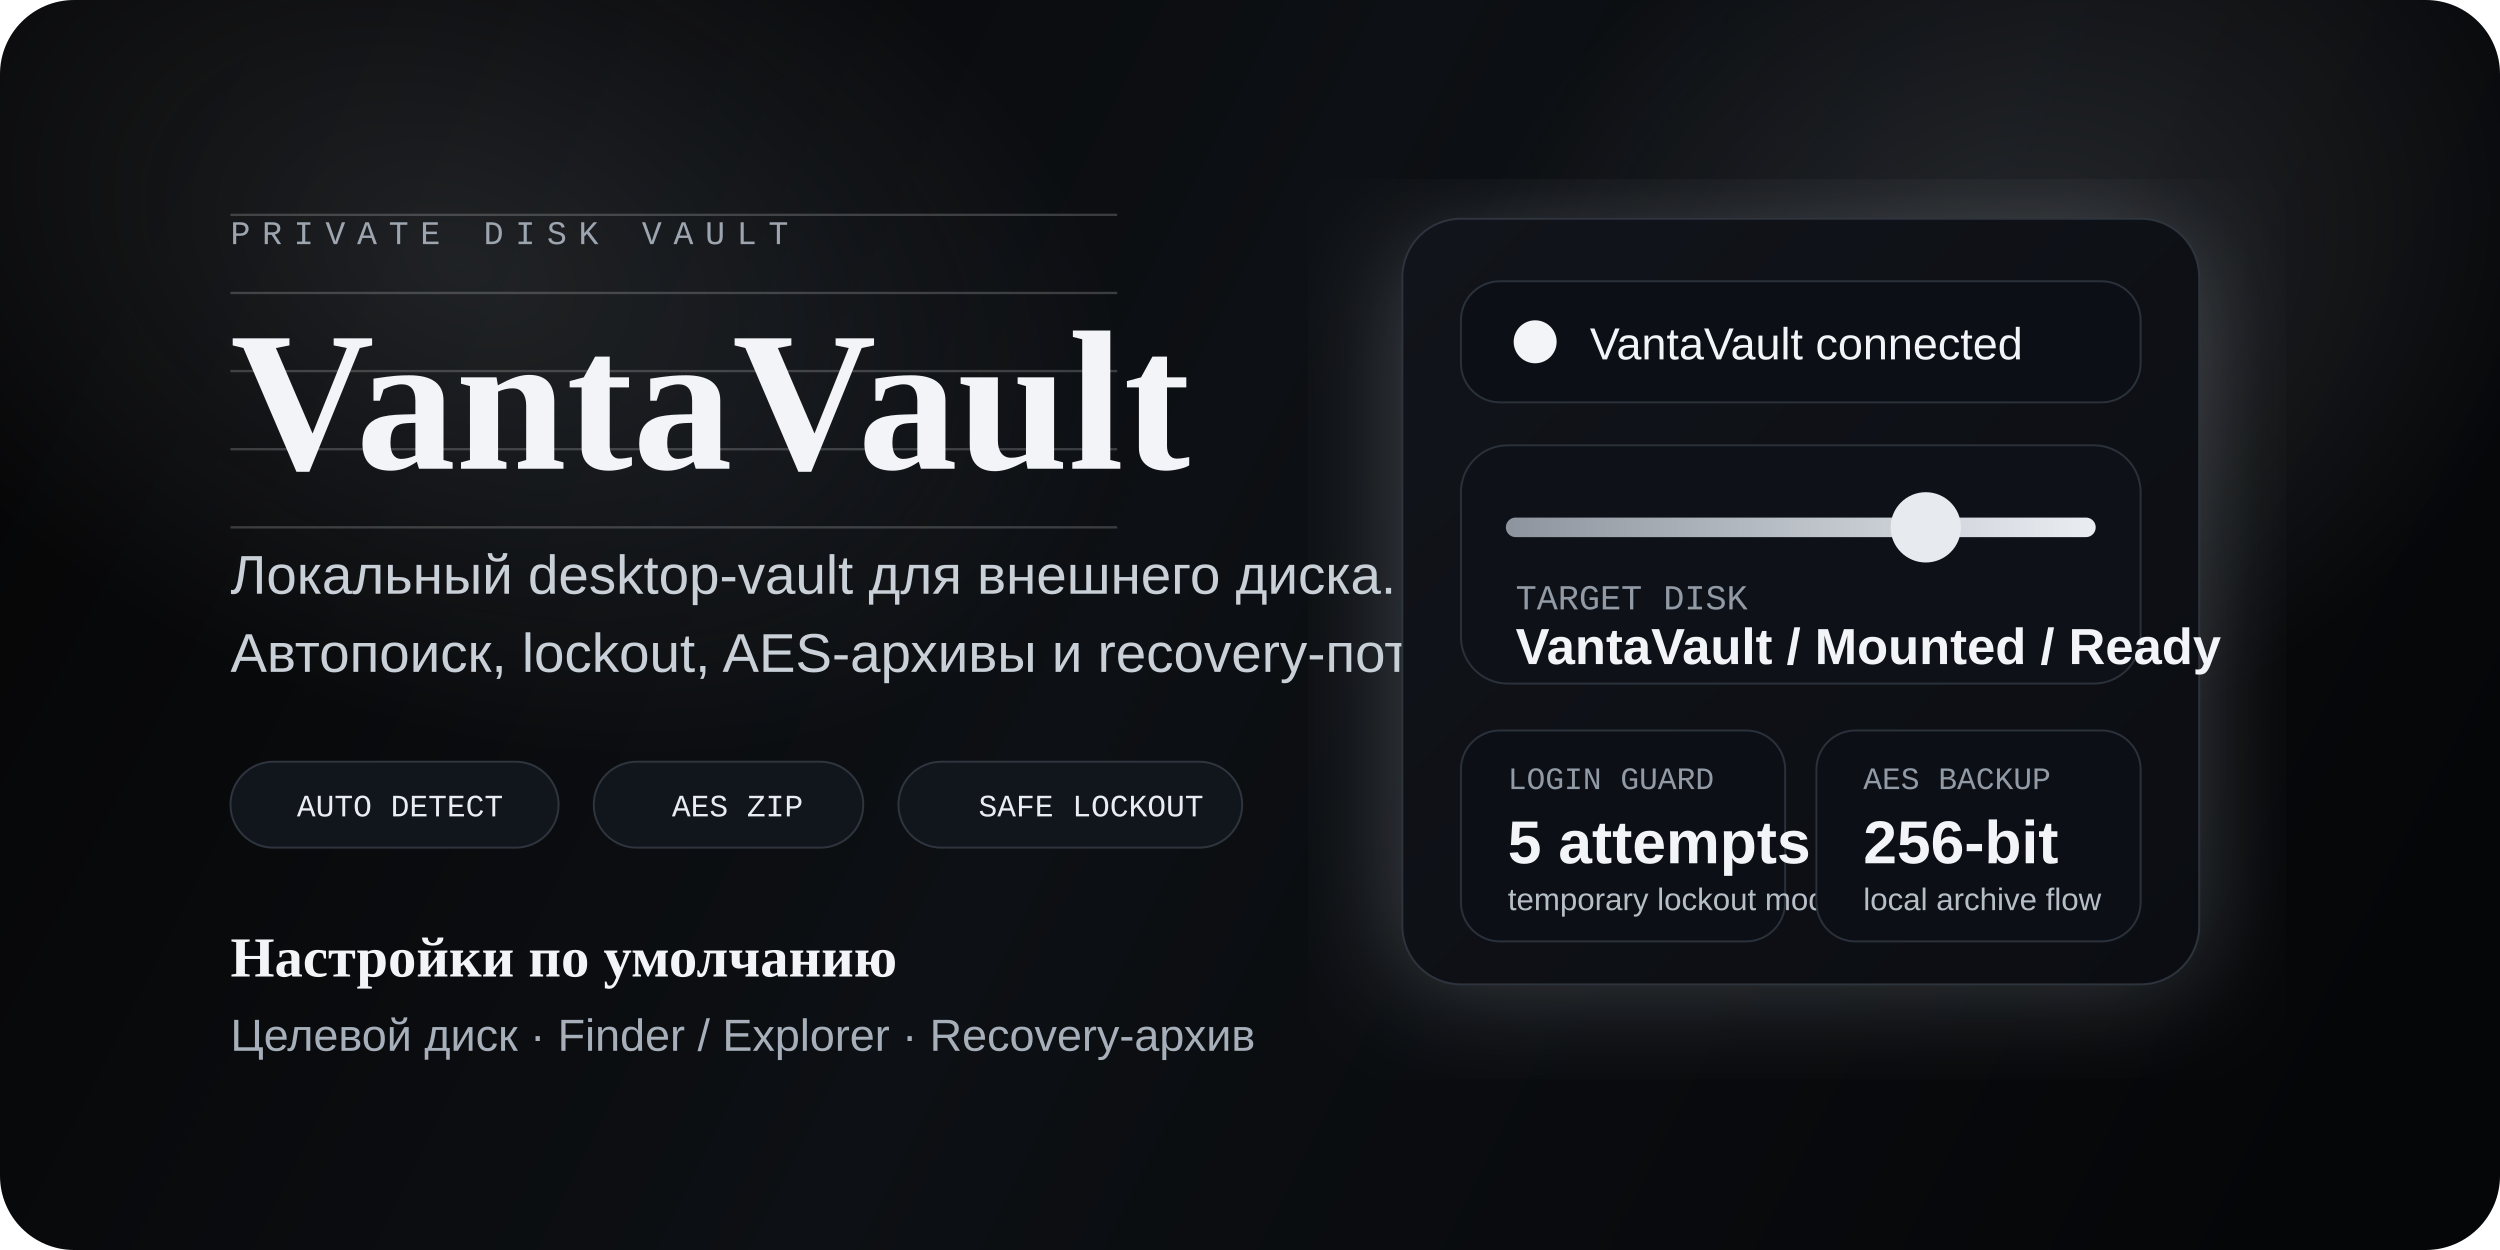
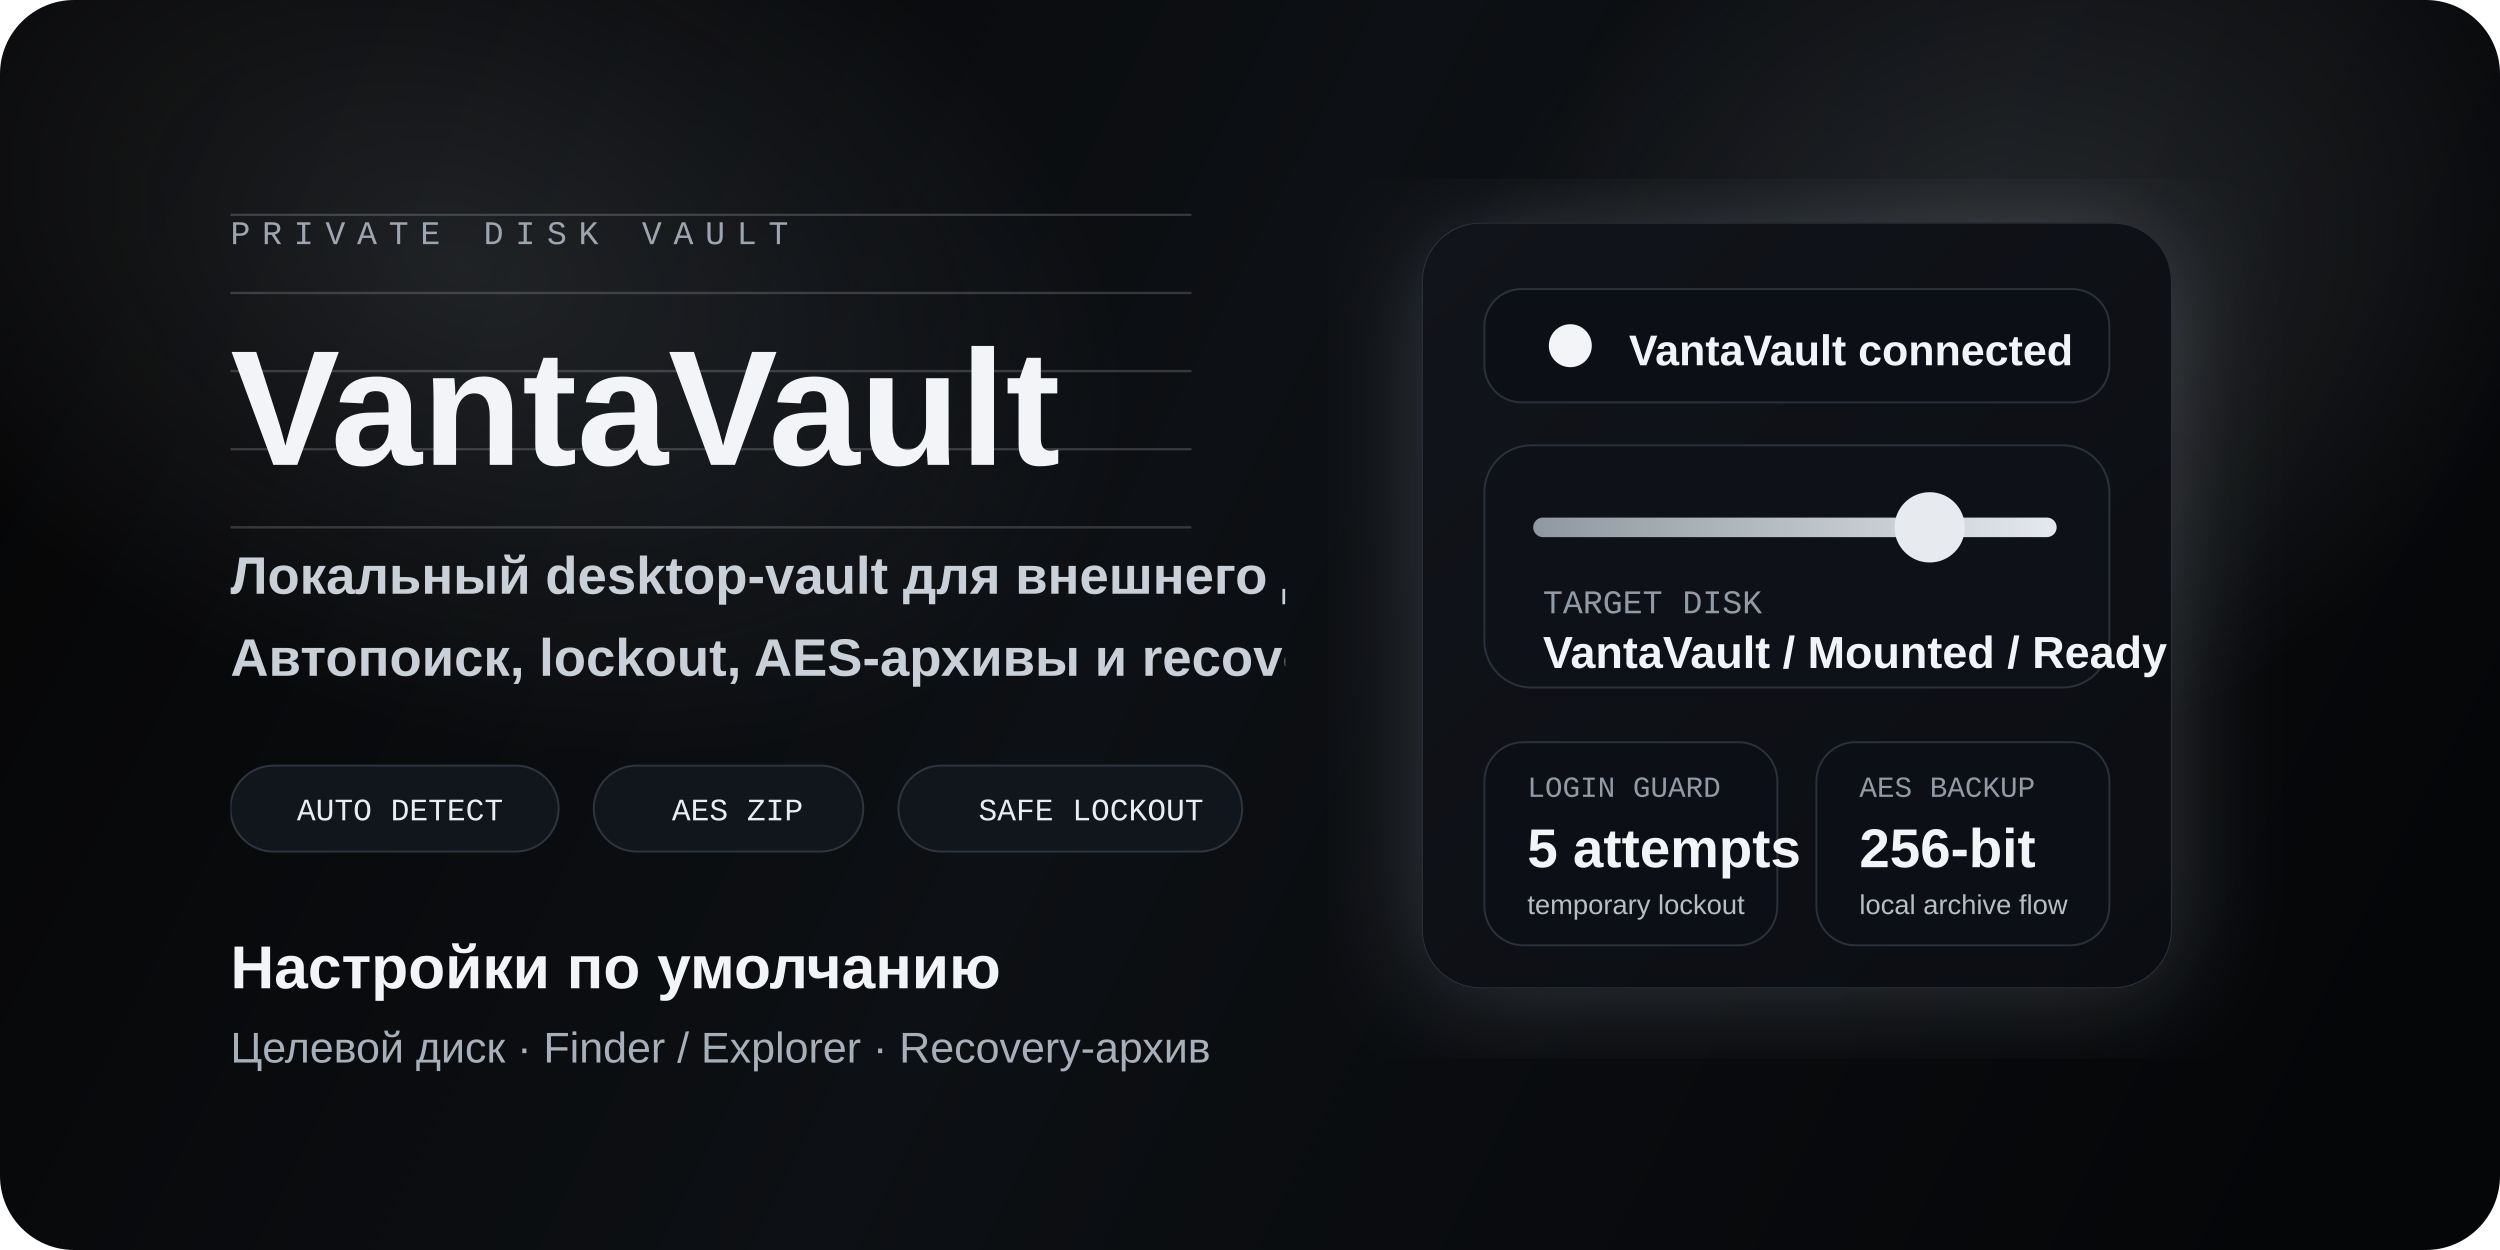
<svg xmlns="http://www.w3.org/2000/svg" width="1280" height="640" viewBox="0 0 1280 640" fill="none">
  <defs>
    <linearGradient id="bg" x1="84" y1="54" x2="1180" y2="606" gradientUnits="userSpaceOnUse">
      <stop stop-color="#060607" />
      <stop offset="0.45" stop-color="#0D1014" />
      <stop offset="1" stop-color="#050608" />
    </linearGradient>
    <radialGradient id="mistA" cx="0" cy="0" r="1" gradientUnits="userSpaceOnUse" gradientTransform="translate(236 136) rotate(20.9417) scale(356.214 234.983)">
      <stop stop-color="#9AA3AE" stop-opacity="0.16" />
      <stop offset="1" stop-color="#9AA3AE" stop-opacity="0" />
    </radialGradient>
    <radialGradient id="mistB" cx="0" cy="0" r="1" gradientUnits="userSpaceOnUse" gradientTransform="translate(1026 150) rotate(152.363) scale(302.828 235.723)">
      <stop stop-color="#E8ECF1" stop-opacity="0.13" />
      <stop offset="1" stop-color="#E8ECF1" stop-opacity="0" />
    </radialGradient>
-     <linearGradient id="panel" x1="726" y1="114" x2="1114" y2="512" gradientUnits="userSpaceOnUse">
+     <linearGradient id="panel" x1="728" y1="114" x2="1112" y2="506" gradientUnits="userSpaceOnUse">
      <stop stop-color="#11141A" />
      <stop offset="1" stop-color="#0B0D12" />
    </linearGradient>
-     <linearGradient id="track" x1="770" y1="270" x2="1070" y2="270" gradientUnits="userSpaceOnUse">
+     <linearGradient id="track" x1="776" y1="270" x2="1068" y2="270" gradientUnits="userSpaceOnUse">
      <stop stop-color="#8D949D" />
      <stop offset="1" stop-color="#E9EDF2" />
    </linearGradient>
-     <filter id="softBlur" x="670" y="92" width="500" height="460" filterUnits="userSpaceOnUse" color-interpolation-filters="sRGB">
+     <filter id="softBlur" x="680" y="92" width="490" height="450" filterUnits="userSpaceOnUse" color-interpolation-filters="sRGB">
      <feGaussianBlur stdDeviation="28" />
    </filter>
+     <clipPath id="leftClip">
+       <rect x="118" y="94" width="540" height="470" rx="0" />
+     </clipPath>
+     <clipPath id="panelClip">
+       <rect x="728" y="114" width="384" height="392" rx="30" />
+     </clipPath>
  </defs>
  <rect width="1280" height="640" rx="38" fill="url(#bg)" />
  <rect width="1280" height="640" rx="38" fill="url(#mistA)" />
  <rect width="1280" height="640" rx="38" fill="url(#mistB)" />
-   <g opacity="0.2">
-     <path d="M118 110H572" stroke="#F3F5F7" stroke-width="1.2" />
-     <path d="M118 150H572" stroke="#F3F5F7" stroke-width="1.2" />
-     <path d="M118 190H572" stroke="#F3F5F7" stroke-width="1.2" />
-     <path d="M118 230H572" stroke="#F3F5F7" stroke-width="1.2" />
-     <path d="M118 270H572" stroke="#F3F5F7" stroke-width="1.2" />
+   <g opacity="0.18">
+     <path d="M118 110H610" stroke="#F3F5F7" stroke-width="1.2" />
+     <path d="M118 150H610" stroke="#F3F5F7" stroke-width="1.2" />
+     <path d="M118 190H610" stroke="#F3F5F7" stroke-width="1.2" />
+     <path d="M118 230H610" stroke="#F3F5F7" stroke-width="1.2" />
+     <path d="M118 270H610" stroke="#F3F5F7" stroke-width="1.2" />
  </g>
-   <g>
+   <g clip-path="url(#leftClip)">
    <text x="118" y="125" fill="#9DA6B0" font-size="17" font-family="Courier New, Menlo, monospace" letter-spacing="6">PRIVATE DISK VAULT</text>
-     <text x="118" y="240" fill="#F2F4F7" font-size="102" font-weight="700" font-family="Georgia, Times New Roman, serif">VantaVault</text>
-     <text x="118" y="304" fill="#C9D0D7" font-size="28" font-family="Segoe UI, Arial, sans-serif">
-       Локальный desktop-vault для внешнего диска.
-     </text>
-     <text x="118" y="344" fill="#C9D0D7" font-size="28" font-family="Segoe UI, Arial, sans-serif">
-       Автопоиск, lockout, AES-архивы и recovery-поток.
-     </text>
+     <text x="118" y="238" fill="#F2F4F7" font-size="84" font-weight="700" font-family="Arial, Helvetica, sans-serif" textLength="520" lengthAdjust="spacingAndGlyphs">VantaVault</text>
+     <text x="118" y="304" fill="#C9D0D7" font-size="27" font-weight="600" font-family="Arial, Helvetica, sans-serif" textLength="510" lengthAdjust="spacingAndGlyphs">Локальный desktop-vault для внешнего диска.</text>
+     <text x="118" y="346" fill="#C9D0D7" font-size="27" font-weight="600" font-family="Arial, Helvetica, sans-serif" textLength="522" lengthAdjust="spacingAndGlyphs">Автопоиск, lockout, AES-архивы и recovery-поток.</text>
+     <rect x="118" y="392" width="168" height="44" rx="22" fill="#11161D" stroke="#2E353E" />
+     <text x="152" y="420" fill="#E9EDF2" font-size="16" font-family="Courier New, Menlo, monospace">AUTO DETECT</text>
+     <rect x="304" y="392" width="138" height="44" rx="22" fill="#11161D" stroke="#2E353E" />
+     <text x="344" y="420" fill="#E9EDF2" font-size="16" font-family="Courier New, Menlo, monospace">AES ZIP</text>
+     <rect x="460" y="392" width="176" height="44" rx="22" fill="#11161D" stroke="#2E353E" />
+     <text x="501" y="420" fill="#E9EDF2" font-size="16" font-family="Courier New, Menlo, monospace">SAFE LOCKOUT</text>
+     <text x="118" y="506" fill="#F2F4F7" font-size="31" font-weight="700" font-family="Arial, Helvetica, sans-serif" textLength="432" lengthAdjust="spacingAndGlyphs">Настройки по умолчанию</text>
+     <text x="118" y="544" fill="#A7B0BA" font-size="22" font-family="Arial, Helvetica, sans-serif" textLength="500" lengthAdjust="spacingAndGlyphs">Целевой диск · Finder / Explorer · Recovery-архив</text>
  </g>
-   <g>
-     <rect x="118" y="390" width="168" height="44" rx="22" fill="#11161D" stroke="#2E353E" />
-     <text x="152" y="418" fill="#E9EDF2" font-size="16" font-family="Courier New, Menlo, monospace">AUTO DETECT</text>
-     <rect x="304" y="390" width="138" height="44" rx="22" fill="#11161D" stroke="#2E353E" />
-     <text x="344" y="418" fill="#E9EDF2" font-size="16" font-family="Courier New, Menlo, monospace">AES ZIP</text>
-     <rect x="460" y="390" width="176" height="44" rx="22" fill="#11161D" stroke="#2E353E" />
-     <text x="501" y="418" fill="#E9EDF2" font-size="16" font-family="Courier New, Menlo, monospace">SAFE LOCKOUT</text>
+   <g filter="url(#softBlur)" opacity="0.24">
+     <rect x="728" y="122" width="384" height="384" rx="30" fill="#C1CAD4" />
  </g>
-   <g>
-     <text x="118" y="500" fill="#F2F4F7" font-size="29" font-weight="700" font-family="Georgia, Times New Roman, serif">Настройки по умолчанию</text>
-     <text x="118" y="538" fill="#A7B0BA" font-size="23" font-family="Segoe UI, Arial, sans-serif">Целевой диск · Finder / Explorer · Recovery-архив</text>
-   </g>
-   <g filter="url(#softBlur)" opacity="0.28">
-     <rect x="714" y="122" width="412" height="382" rx="30" fill="#C1CAD4" />
-   </g>
-   <g>
-     <rect x="718" y="112" width="408" height="392" rx="30" fill="url(#panel)" stroke="#2D343D" />
-     <rect x="748" y="144" width="348" height="62" rx="20" fill="#0C1016" stroke="#2A313A" />
-     <circle cx="786" cy="175" r="11" fill="#F2F4F7" />
-     <text x="814" y="184" fill="#F2F4F7" font-size="23" font-family="Segoe UI, Arial, sans-serif">VantaVault connected</text>
-     <rect x="748" y="228" width="348" height="122" rx="24" fill="#0E1218" stroke="#2A313A" />
-     <path d="M776 270H1068" stroke="url(#track)" stroke-width="10" stroke-linecap="round" />
-     <circle cx="986" cy="270" r="18" fill="#E7EBF0" />
-     <text x="776" y="312" fill="#919AA5" font-size="18" font-family="Courier New, Menlo, monospace">TARGET DISK</text>
-     <text x="776" y="340" fill="#F2F4F7" font-size="26" font-weight="700" font-family="Segoe UI, Arial, sans-serif">VantaVault / Mounted / Ready</text>
-     <rect x="748" y="374" width="166" height="108" rx="20" fill="#0C1016" stroke="#2A313A" />
-     <text x="772" y="404" fill="#919AA5" font-size="16" font-family="Courier New, Menlo, monospace">LOGIN GUARD</text>
-     <text x="772" y="442" fill="#F2F4F7" font-size="31" font-weight="700" font-family="Segoe UI, Arial, sans-serif">5 attempts</text>
-     <text x="772" y="466" fill="#B6BEC7" font-size="16" font-family="Segoe UI, Arial, sans-serif">temporary lockout mode</text>
-     <rect x="930" y="374" width="166" height="108" rx="20" fill="#0C1016" stroke="#2A313A" />
-     <text x="954" y="404" fill="#919AA5" font-size="16" font-family="Courier New, Menlo, monospace">AES BACKUP</text>
-     <text x="954" y="442" fill="#F2F4F7" font-size="31" font-weight="700" font-family="Segoe UI, Arial, sans-serif">256-bit</text>
-     <text x="954" y="466" fill="#B6BEC7" font-size="16" font-family="Segoe UI, Arial, sans-serif">local archive flow</text>
+   <g clip-path="url(#panelClip)">
+     <rect x="728" y="114" width="384" height="392" rx="30" fill="url(#panel)" stroke="#2D343D" />
+     <rect x="760" y="148" width="320" height="58" rx="19" fill="#0C1016" stroke="#2A313A" />
+     <circle cx="804" cy="177" r="11" fill="#F2F4F7" />
+     <text x="834" y="187" fill="#F2F4F7" font-size="22" font-weight="600" font-family="Arial, Helvetica, sans-serif">VantaVault connected</text>
+     <rect x="760" y="228" width="320" height="124" rx="24" fill="#0E1218" stroke="#2A313A" />
+     <path d="M790 270H1048" stroke="url(#track)" stroke-width="10" stroke-linecap="round" />
+     <circle cx="988" cy="270" r="18" fill="#E7EBF0" />
+     <text x="790" y="314" fill="#919AA5" font-size="17" font-family="Courier New, Menlo, monospace">TARGET DISK</text>
+     <text x="790" y="342" fill="#F2F4F7" font-size="23" font-weight="700" font-family="Arial, Helvetica, sans-serif" textLength="256" lengthAdjust="spacingAndGlyphs">VantaVault / Mounted / Ready</text>
+     <rect x="760" y="380" width="150" height="104" rx="20" fill="#0C1016" stroke="#2A313A" />
+     <text x="782" y="408" fill="#919AA5" font-size="15" font-family="Courier New, Menlo, monospace">LOGIN GUARD</text>
+     <text x="782" y="444" fill="#F2F4F7" font-size="28" font-weight="700" font-family="Arial, Helvetica, sans-serif">5 attempts</text>
+     <text x="782" y="468" fill="#B6BEC7" font-size="14" font-family="Arial, Helvetica, sans-serif">temporary lockout</text>
+     <rect x="930" y="380" width="150" height="104" rx="20" fill="#0C1016" stroke="#2A313A" />
+     <text x="952" y="408" fill="#919AA5" font-size="15" font-family="Courier New, Menlo, monospace">AES BACKUP</text>
+     <text x="952" y="444" fill="#F2F4F7" font-size="28" font-weight="700" font-family="Arial, Helvetica, sans-serif">256-bit</text>
+     <text x="952" y="468" fill="#B6BEC7" font-size="14" font-family="Arial, Helvetica, sans-serif">local archive flow</text>
  </g>
</svg>
